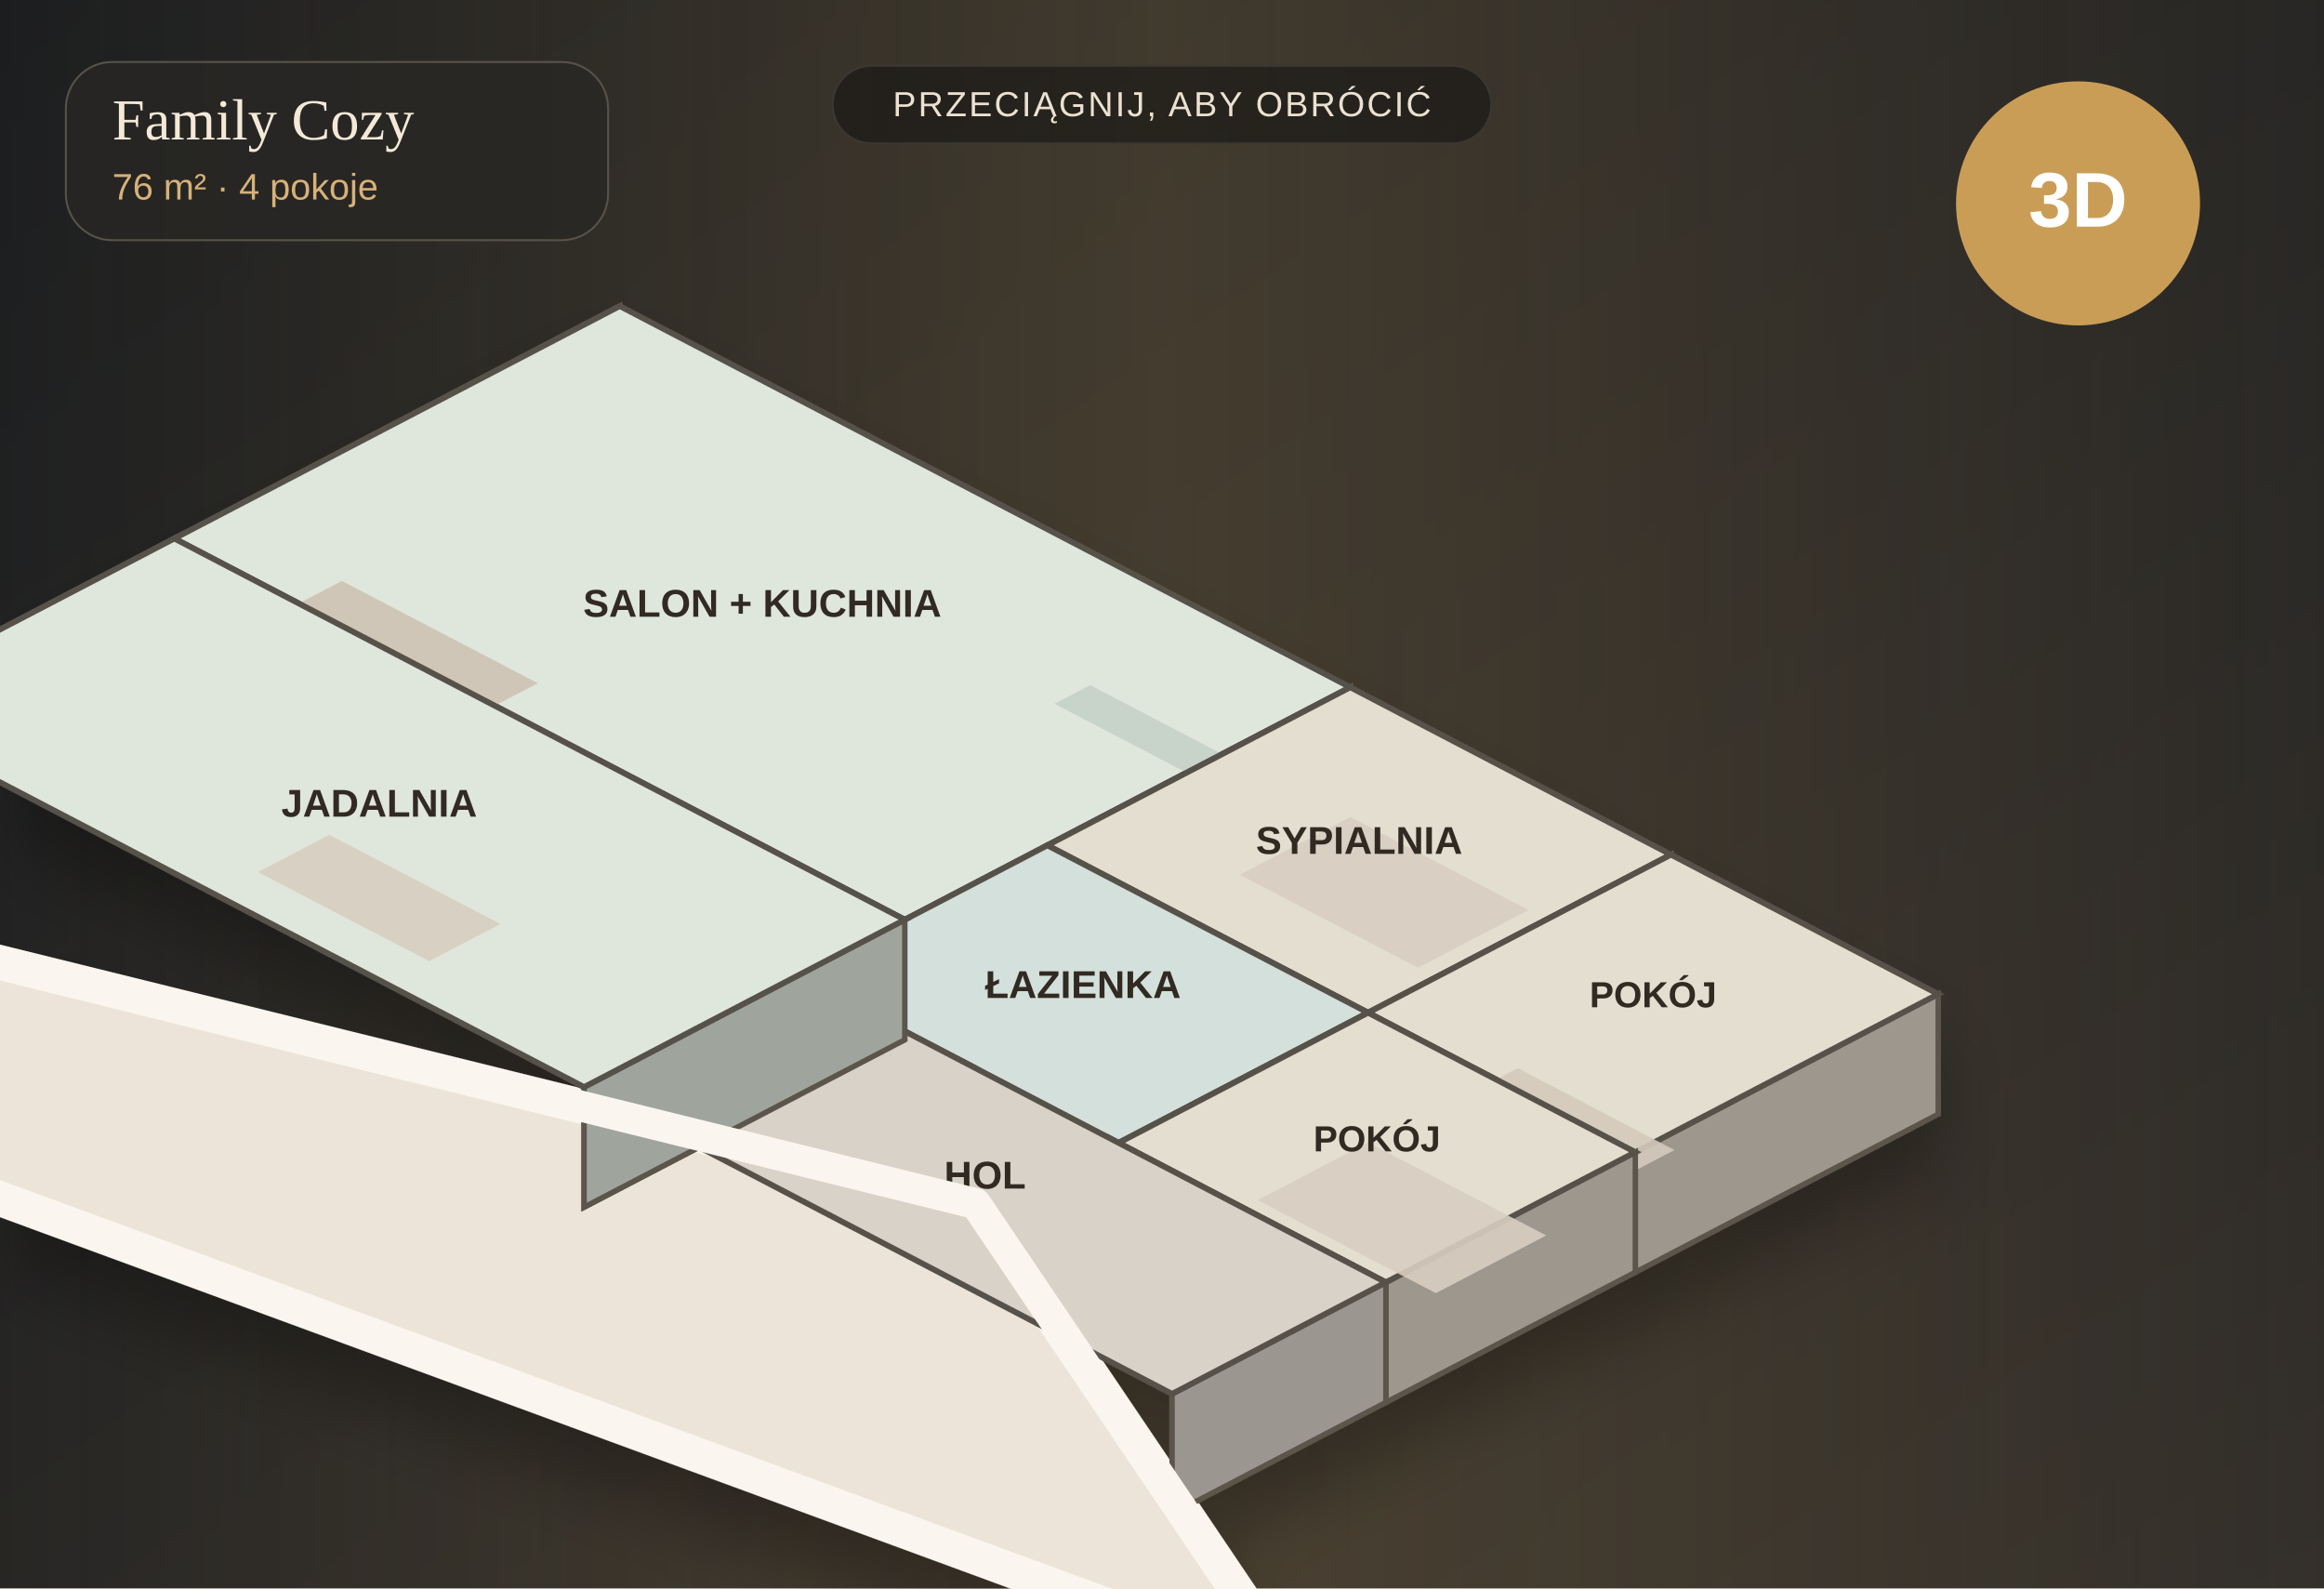
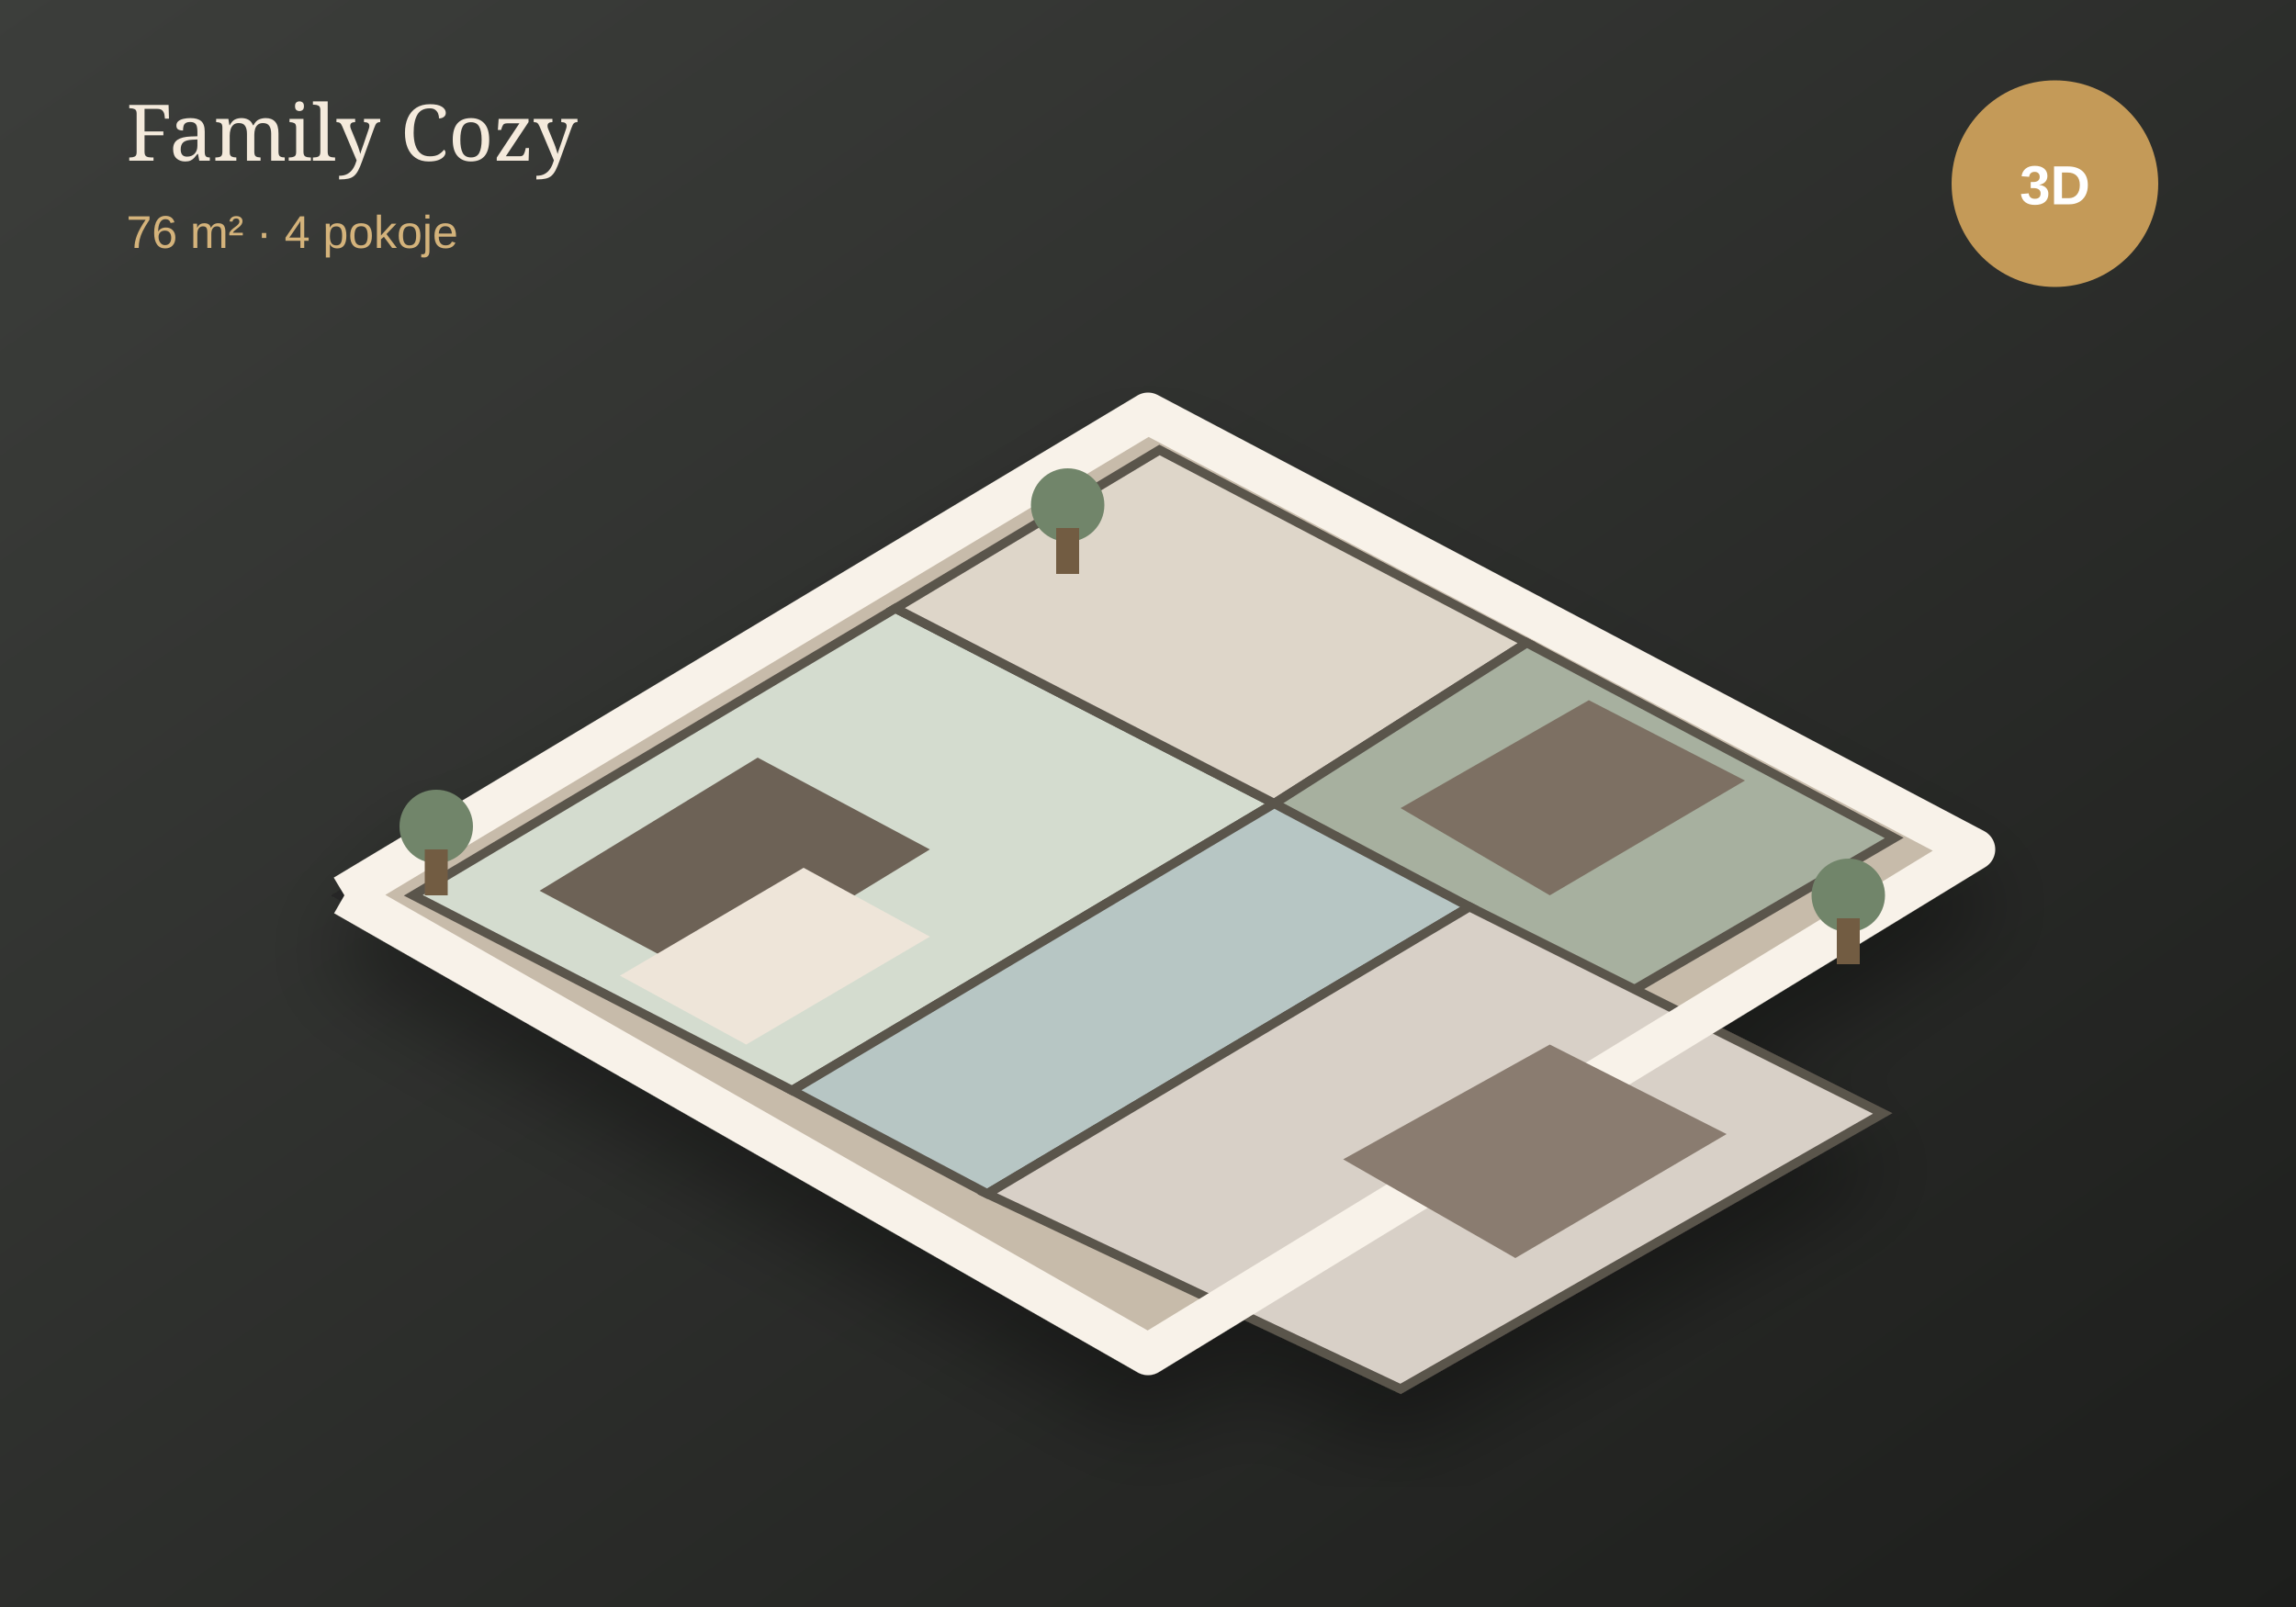
- <svg xmlns="http://www.w3.org/2000/svg" viewBox="0 0 1200 820">
+ <svg xmlns="http://www.w3.org/2000/svg" viewBox="0 0 1000 700">
  <defs>
    <linearGradient id="bg" x1="0" x2="1" y1="0" y2="1">
-       <stop stop-color="#1b1d1f" />
-       <stop offset="1" stop-color="#332f2a" />
-     </linearGradient>
-     <linearGradient id="glow" x1="0" x2="1">
-       <stop stop-color="#d3a862" stop-opacity="0" />
-       <stop offset="0.5" stop-color="#d3a862" stop-opacity="0.18" />
-       <stop offset="1" stop-color="#d3a862" stop-opacity="0" />
+       <stop stop-color="#3c3e3b" />
+       <stop offset="1" stop-color="#1d1e1c" />
    </linearGradient>
    <filter id="shadow">
-       <feDropShadow dx="0" dy="26" stdDeviation="18" flood-opacity="0.28" />
+       <feDropShadow dx="0" dy="24" stdDeviation="18" flood-opacity=".35" />
    </filter>
  </defs>
  <rect width="100%" height="100%" fill="url(#bg)" />
-   <rect width="100%" height="100%" fill="url(#glow)" />
  <g filter="url(#shadow)">
-     <polygon points="-180.5,452.3 503.8,621.4 667.8,864.2 -66.4,594.4" fill="#ece4d8" stroke="#faf6ef" stroke-width="18" stroke-linejoin="round" />
-     <g>
-       <polygon points="320.0,220.0 90.0,340.0 90.0,278.0 320.0,158.0" fill="#b9beb6" stroke="#5b544b" stroke-width="2.8" />
-       <polygon points="697.2,416.8 467.2,536.8 467.2,474.8 697.2,354.8" fill="#9fa59c" stroke="#5b544b" stroke-width="2.8" />
-       <polygon points="320.0,158.0 697.2,354.8 467.2,474.8 90.0,278.0" fill="#dfe7dc" stroke="#56514a" stroke-width="3" />
-       <polygon points="176.5,299.9 277.7,352.7 239.0,372.9 137.8,320.1" fill="#cec2b3" opacity="0.9" />
-       <polygon points="562.9,353.7 642.0,395.0 623.6,404.6 544.5,363.3" fill="#c5d0c7" opacity="0.9" />
-       <text x="393.6" y="318.4" text-anchor="middle" font-family="Arial, Helvetica, sans-serif" font-size="20" font-weight="700" fill="#332c23">SALON + KUCHNIA</text>
-     </g>
-     <g>
-       <polygon points="697.2,416.8 540.8,498.4 540.8,436.4 697.2,354.8" fill="#b8b1a7" stroke="#5b544b" stroke-width="2.8" />
-       <polygon points="862.8,503.2 706.4,584.8 706.4,522.8 862.8,441.2" fill="#9e978e" stroke="#5b544b" stroke-width="2.8" />
-       <polygon points="697.2,354.8 862.8,441.2 706.4,522.8 540.8,436.4" fill="#e3ded0" stroke="#56514a" stroke-width="3" />
-       <polygon points="697.2,421.8 789.2,469.8 732.2,499.6 640.2,451.6" fill="#d8cdc1" opacity="0.9" />
-       <text x="701.8" y="440.8" text-anchor="middle" font-family="Arial, Helvetica, sans-serif" font-size="20" font-weight="700" fill="#332c23">SYPIALNIA</text>
-     </g>
-     <g>
-       <polygon points="862.8,503.2 706.4,584.8 706.4,522.8 862.8,441.2" fill="#b8b1a7" stroke="#5b544b" stroke-width="2.8" />
-       <polygon points="1000.8,575.2 844.4,656.8 844.4,594.8 1000.8,513.2" fill="#9e978e" stroke="#5b544b" stroke-width="2.8" />
-       <polygon points="862.8,441.2 1000.8,513.2 844.4,594.8 706.4,522.8" fill="#e3ded0" stroke="#56514a" stroke-width="3" />
-       <polygon points="783.7,551.4 864.6,593.7 833.4,610.0 752.4,567.8" fill="#d4cabd" opacity="0.9" />
-       <text x="853.6" y="520.0" text-anchor="middle" font-family="Arial, Helvetica, sans-serif" font-size="18.75" font-weight="700" fill="#332c23">POKÓJ</text>
-     </g>
-     <g>
-       <polygon points="540.8,498.4 412.0,565.6 412.0,503.6 540.8,436.4" fill="#aeb9b4" stroke="#5b544b" stroke-width="2.8" />
-       <polygon points="706.4,584.8 577.6,652.0 577.6,590.0 706.4,522.8" fill="#95a09b" stroke="#5b544b" stroke-width="2.8" />
-       <polygon points="540.8,436.4 706.4,522.8 577.6,590.0 412.0,503.6" fill="#d3e0db" stroke="#56514a" stroke-width="3" />
-       <polygon points="509.5,548.6 575.8,583.1 550.0,596.6 483.8,562.0" fill="#d5e0db" opacity="0.9" />
-       <text x="559.2" y="515.2" text-anchor="middle" font-family="Arial, Helvetica, sans-serif" font-size="20" font-weight="700" fill="#332c23">ŁAZIENKA</text>
-     </g>
-     <g>
-       <polygon points="706.4,584.8 577.6,652.0 577.6,590.0 706.4,522.8" fill="#b8b1a7" stroke="#5b544b" stroke-width="2.8" />
-       <polygon points="844.4,656.8 715.6,724.0 715.6,662.0 844.4,594.8" fill="#9e978e" stroke="#5b544b" stroke-width="2.8" />
-       <polygon points="706.4,522.8 844.4,594.8 715.6,662.0 577.6,590.0" fill="#e3ded0" stroke="#56514a" stroke-width="3" />
-       <polygon points="706.4,589.8 798.4,637.8 741.4,667.6 649.4,619.6" fill="#d8cdc1" opacity="0.9" />
-       <text x="711.0" y="594.4" text-anchor="middle" font-family="Arial, Helvetica, sans-serif" font-size="18.75" font-weight="700" fill="#332c23">POKÓJ</text>
-     </g>
-     <g>
-       <polygon points="412.0,565.6 301.6,623.2 301.6,561.2 412.0,503.6" fill="#b1aca4" stroke="#5b544b" stroke-width="2.8" />
-       <polygon points="715.6,724.0 605.2,781.6 605.2,719.6 715.6,662.0" fill="#9b968f" stroke="#5b544b" stroke-width="2.8" />
-       <polygon points="412.0,503.6 715.6,662.0 605.2,719.6 301.6,561.2" fill="#d8d2c8" stroke="#56514a" stroke-width="3" />
-       <text x="508.6" y="613.6" text-anchor="middle" font-family="Arial, Helvetica, sans-serif" font-size="20" font-weight="700" fill="#332c23">HOL</text>
-     </g>
-     <g>
-       <polygon points="90.0,340.0 -75.6,426.4 -75.6,364.4 90.0,278.0" fill="#b9beb6" stroke="#5b544b" stroke-width="2.8" />
-       <polygon points="467.2,536.8 301.6,623.2 301.6,561.2 467.2,474.8" fill="#9fa59c" stroke="#5b544b" stroke-width="2.8" />
-       <polygon points="90.0,278.0 467.2,474.8 301.6,561.2 -75.6,364.4" fill="#dfe7dc" stroke="#56514a" stroke-width="3" />
-       <polygon points="170.0,431.0 258.4,477.0 221.6,496.2 133.2,450.2" fill="#d7cdbf" opacity="0.9" />
-       <text x="195.8" y="421.6" text-anchor="middle" font-family="Arial, Helvetica, sans-serif" font-size="20" font-weight="700" fill="#332c23">JADALNIA</text>
-     </g>
-     <path d="M -180.5 452.3 L 503.8 621.4 L 667.8 864.2" fill="none" stroke="#faf6ef" stroke-width="16" stroke-linecap="round" stroke-linejoin="round" />
+     <polygon points="150,390 500,180 860,370 500,590" fill="#c7bbaa" stroke="#272725" stroke-width="6" />
+     <polygon points="180,390 390,265 555,350 345,475" fill="#d4dccf" stroke="#5a544c" stroke-width="4" />
+     <polygon points="390,265 505,196 665,280 555,350" fill="#ded6c9" stroke="#5a544c" stroke-width="4" />
+     <polygon points="555,350 665,280 825,365 705,435" fill="#a7b09f" stroke="#5a544c" stroke-width="4" />
+     <polygon points="345,475 555,350 640,395 430,520" fill="#b7c6c4" stroke="#5a544c" stroke-width="4" />
+     <polygon points="430,520 640,395 820,485 610,605" fill="#d8d0c7" stroke="#5a544c" stroke-width="4" />
+     <polyline points="150,390 500,180 860,370 500,590 150,390" fill="none" stroke="#f8f2e9" stroke-width="18" stroke-linejoin="round" />
+     <polygon points="235,388 330,330 405,370 310,428" fill="#6d6257" />
+     <polygon points="270,425 350,378 405,408 325,455" fill="#eee5d9" />
+     <polygon points="610,352 692,305 760,340 675,390" fill="#7d7063" />
+     <polygon points="585,505 675,455 752,494 660,548" fill="#8a7c70" />
+     <circle cx="190" cy="360" r="16" fill="#71856a" />
+     <rect x="185" y="370" width="10" height="20" fill="#725b43" />
+     <circle cx="805" cy="390" r="16" fill="#71856a" />
+     <rect x="800" y="400" width="10" height="20" fill="#725b43" />
+     <circle cx="465" cy="220" r="16" fill="#71856a" />
+     <rect x="460" y="230" width="10" height="20" fill="#725b43" />
  </g>
-   <g>
-     <rect x="34" y="32" width="280" height="92" rx="24" fill="#282724" fill-opacity="0.78" stroke="#57524a" />
-     <text x="58" y="72" font-family="Georgia, 'Times New Roman', serif" font-size="30" fill="#f4e9d7">Family Cozy</text>
-     <text x="58" y="103" font-family="Arial, Helvetica, sans-serif" font-size="19" fill="#d6b178">76 m² · 4 pokoje</text>
-     <rect x="1010" y="42" width="126" height="126" rx="63" fill="#ca9d56" />
-     <text x="1073" y="117" text-anchor="middle" font-family="Arial, Helvetica, sans-serif" font-size="40" font-weight="700" fill="#fff">3D</text>
-     <rect x="430" y="34" width="340" height="40" rx="20" fill="#111" fill-opacity="0.54" stroke="#3a3732" />
-     <text x="600" y="60" text-anchor="middle" font-family="Arial, Helvetica, sans-serif" font-size="18" letter-spacing="1.1" fill="#ece1d1">PRZECIĄGNIJ, ABY OBRÓCIĆ</text>
-   </g>
+   <text x="55" y="70" font-family="Georgia" font-size="34" fill="#f4eadc">Family Cozy</text>
+   <text x="55" y="108" font-family="Arial" font-size="20" fill="#d4b37b">76 m² · 4 pokoje</text>
+   <circle cx="895" cy="80" r="45" fill="#c49a58" />
+   <text x="895" y="89" text-anchor="middle" font-family="Arial" font-size="24" font-weight="700" fill="#fff">3D</text>
</svg>
